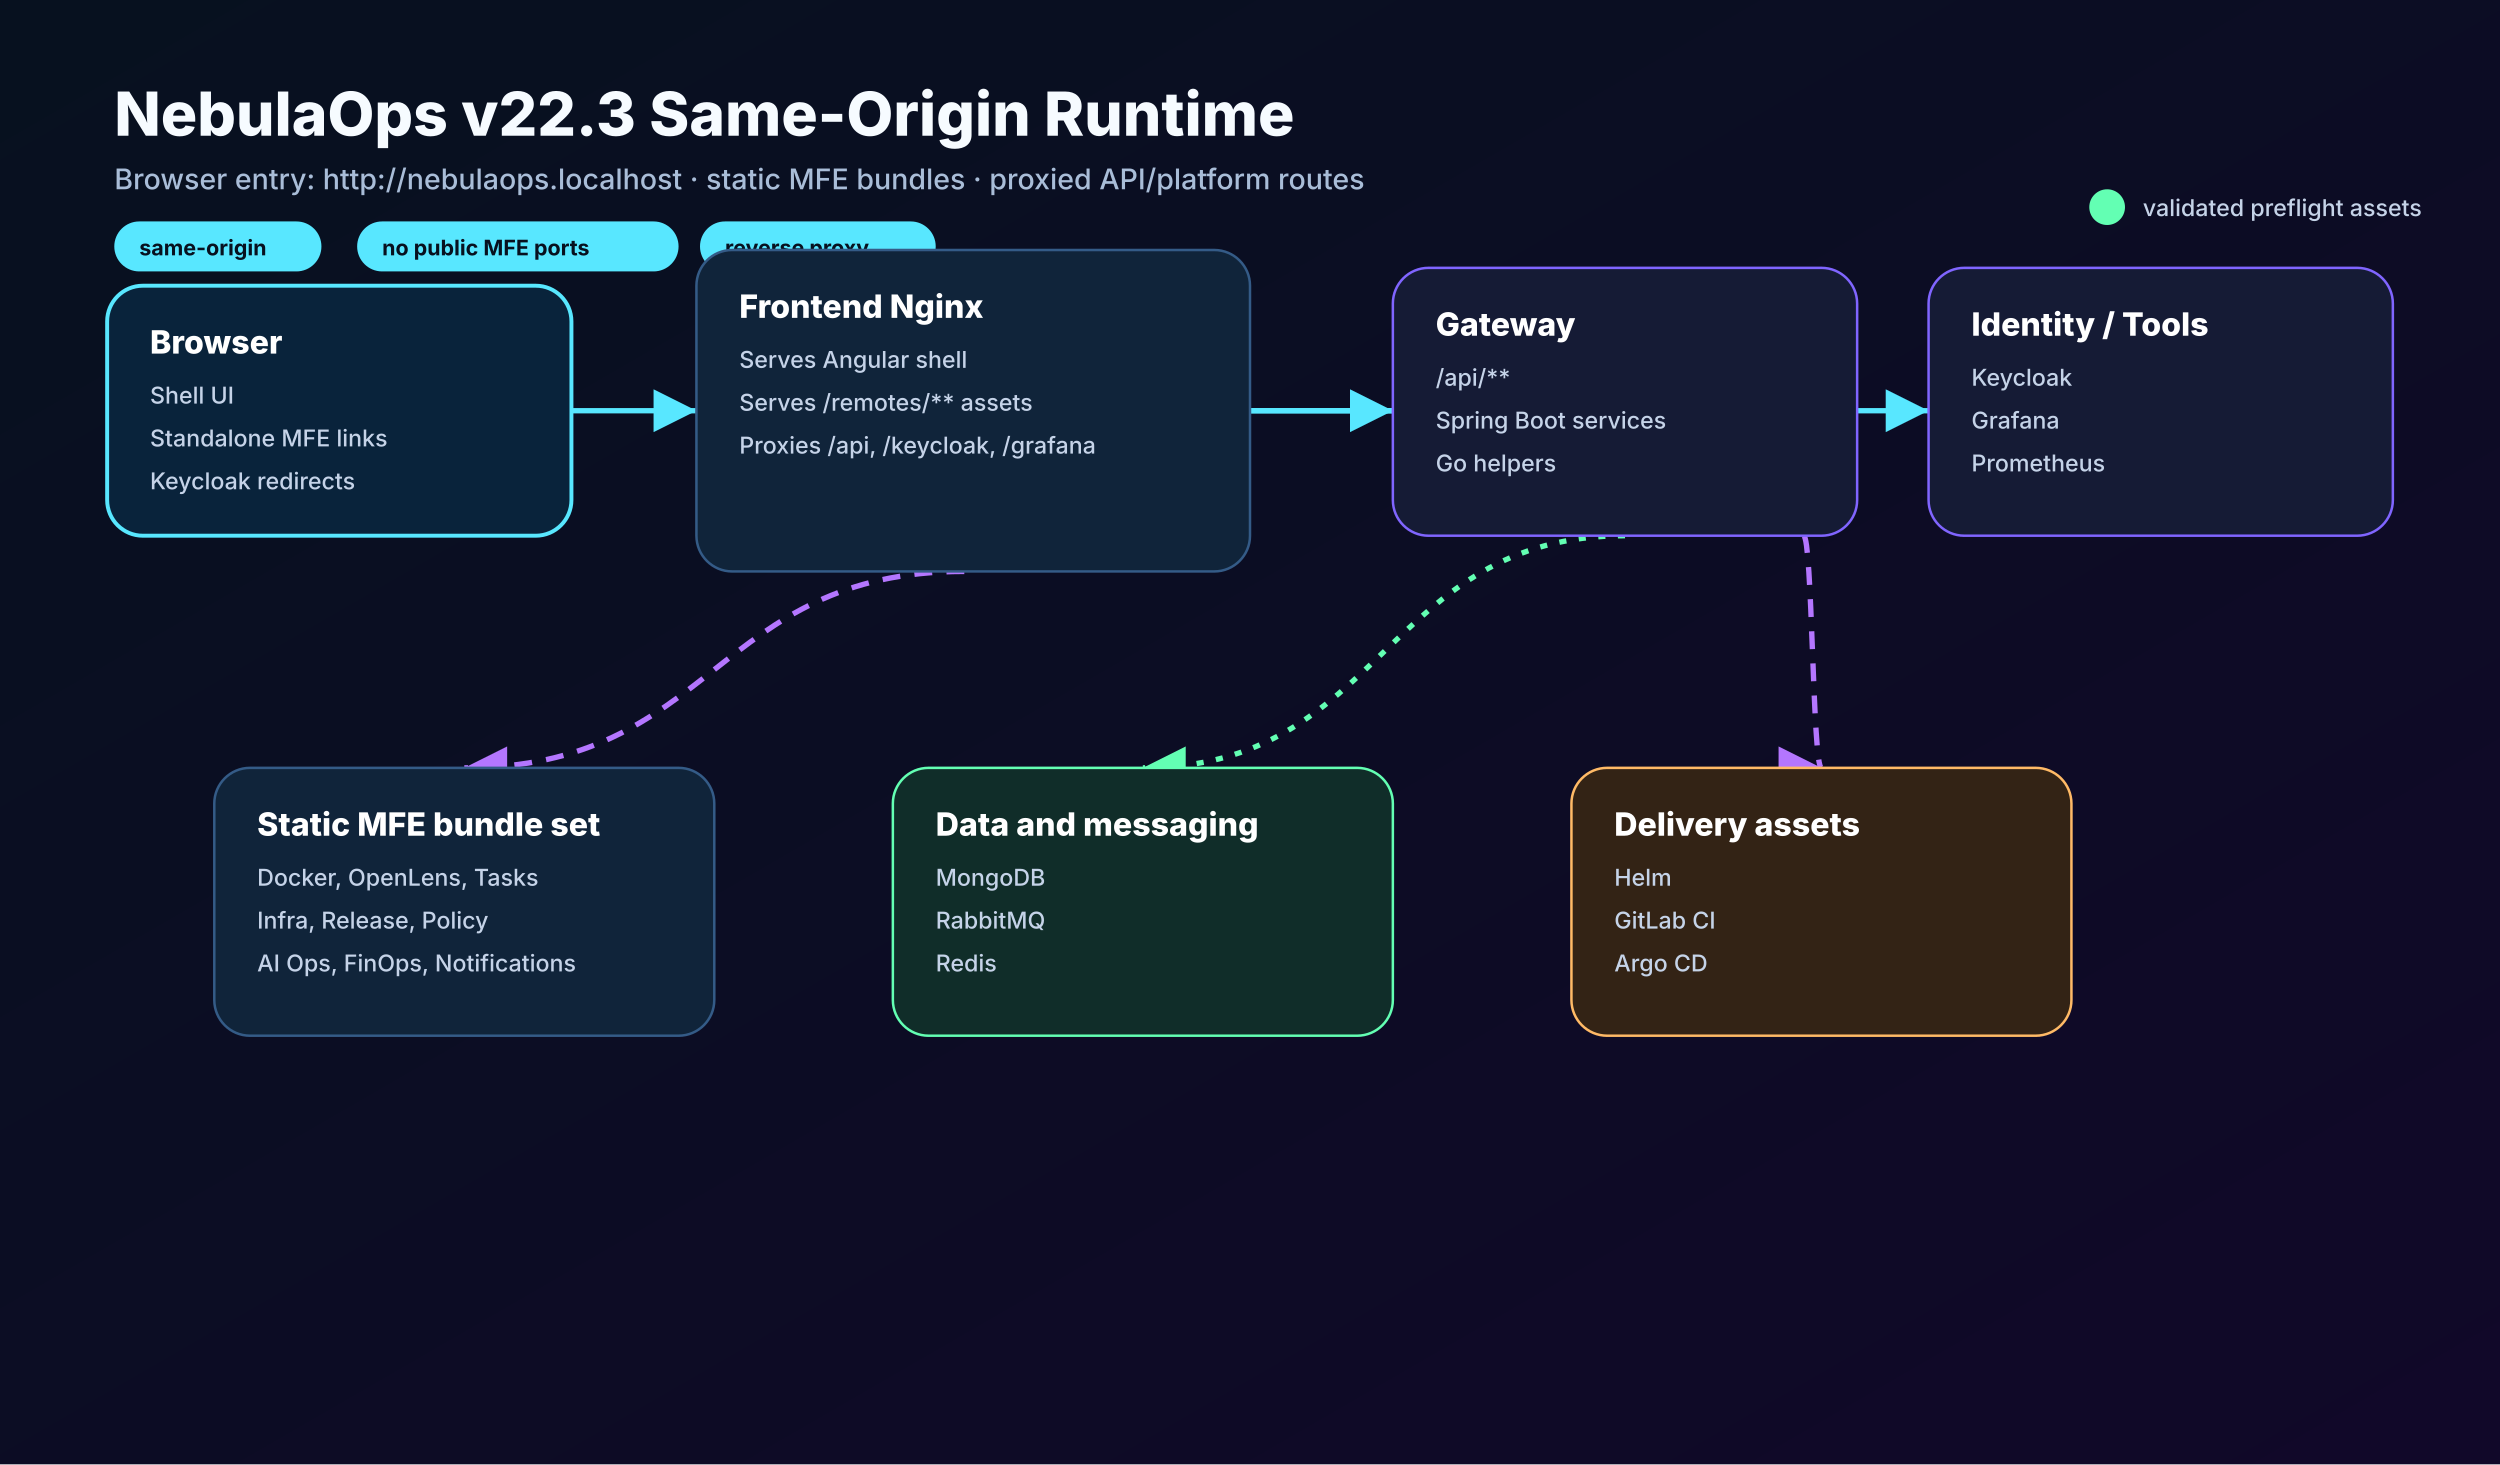
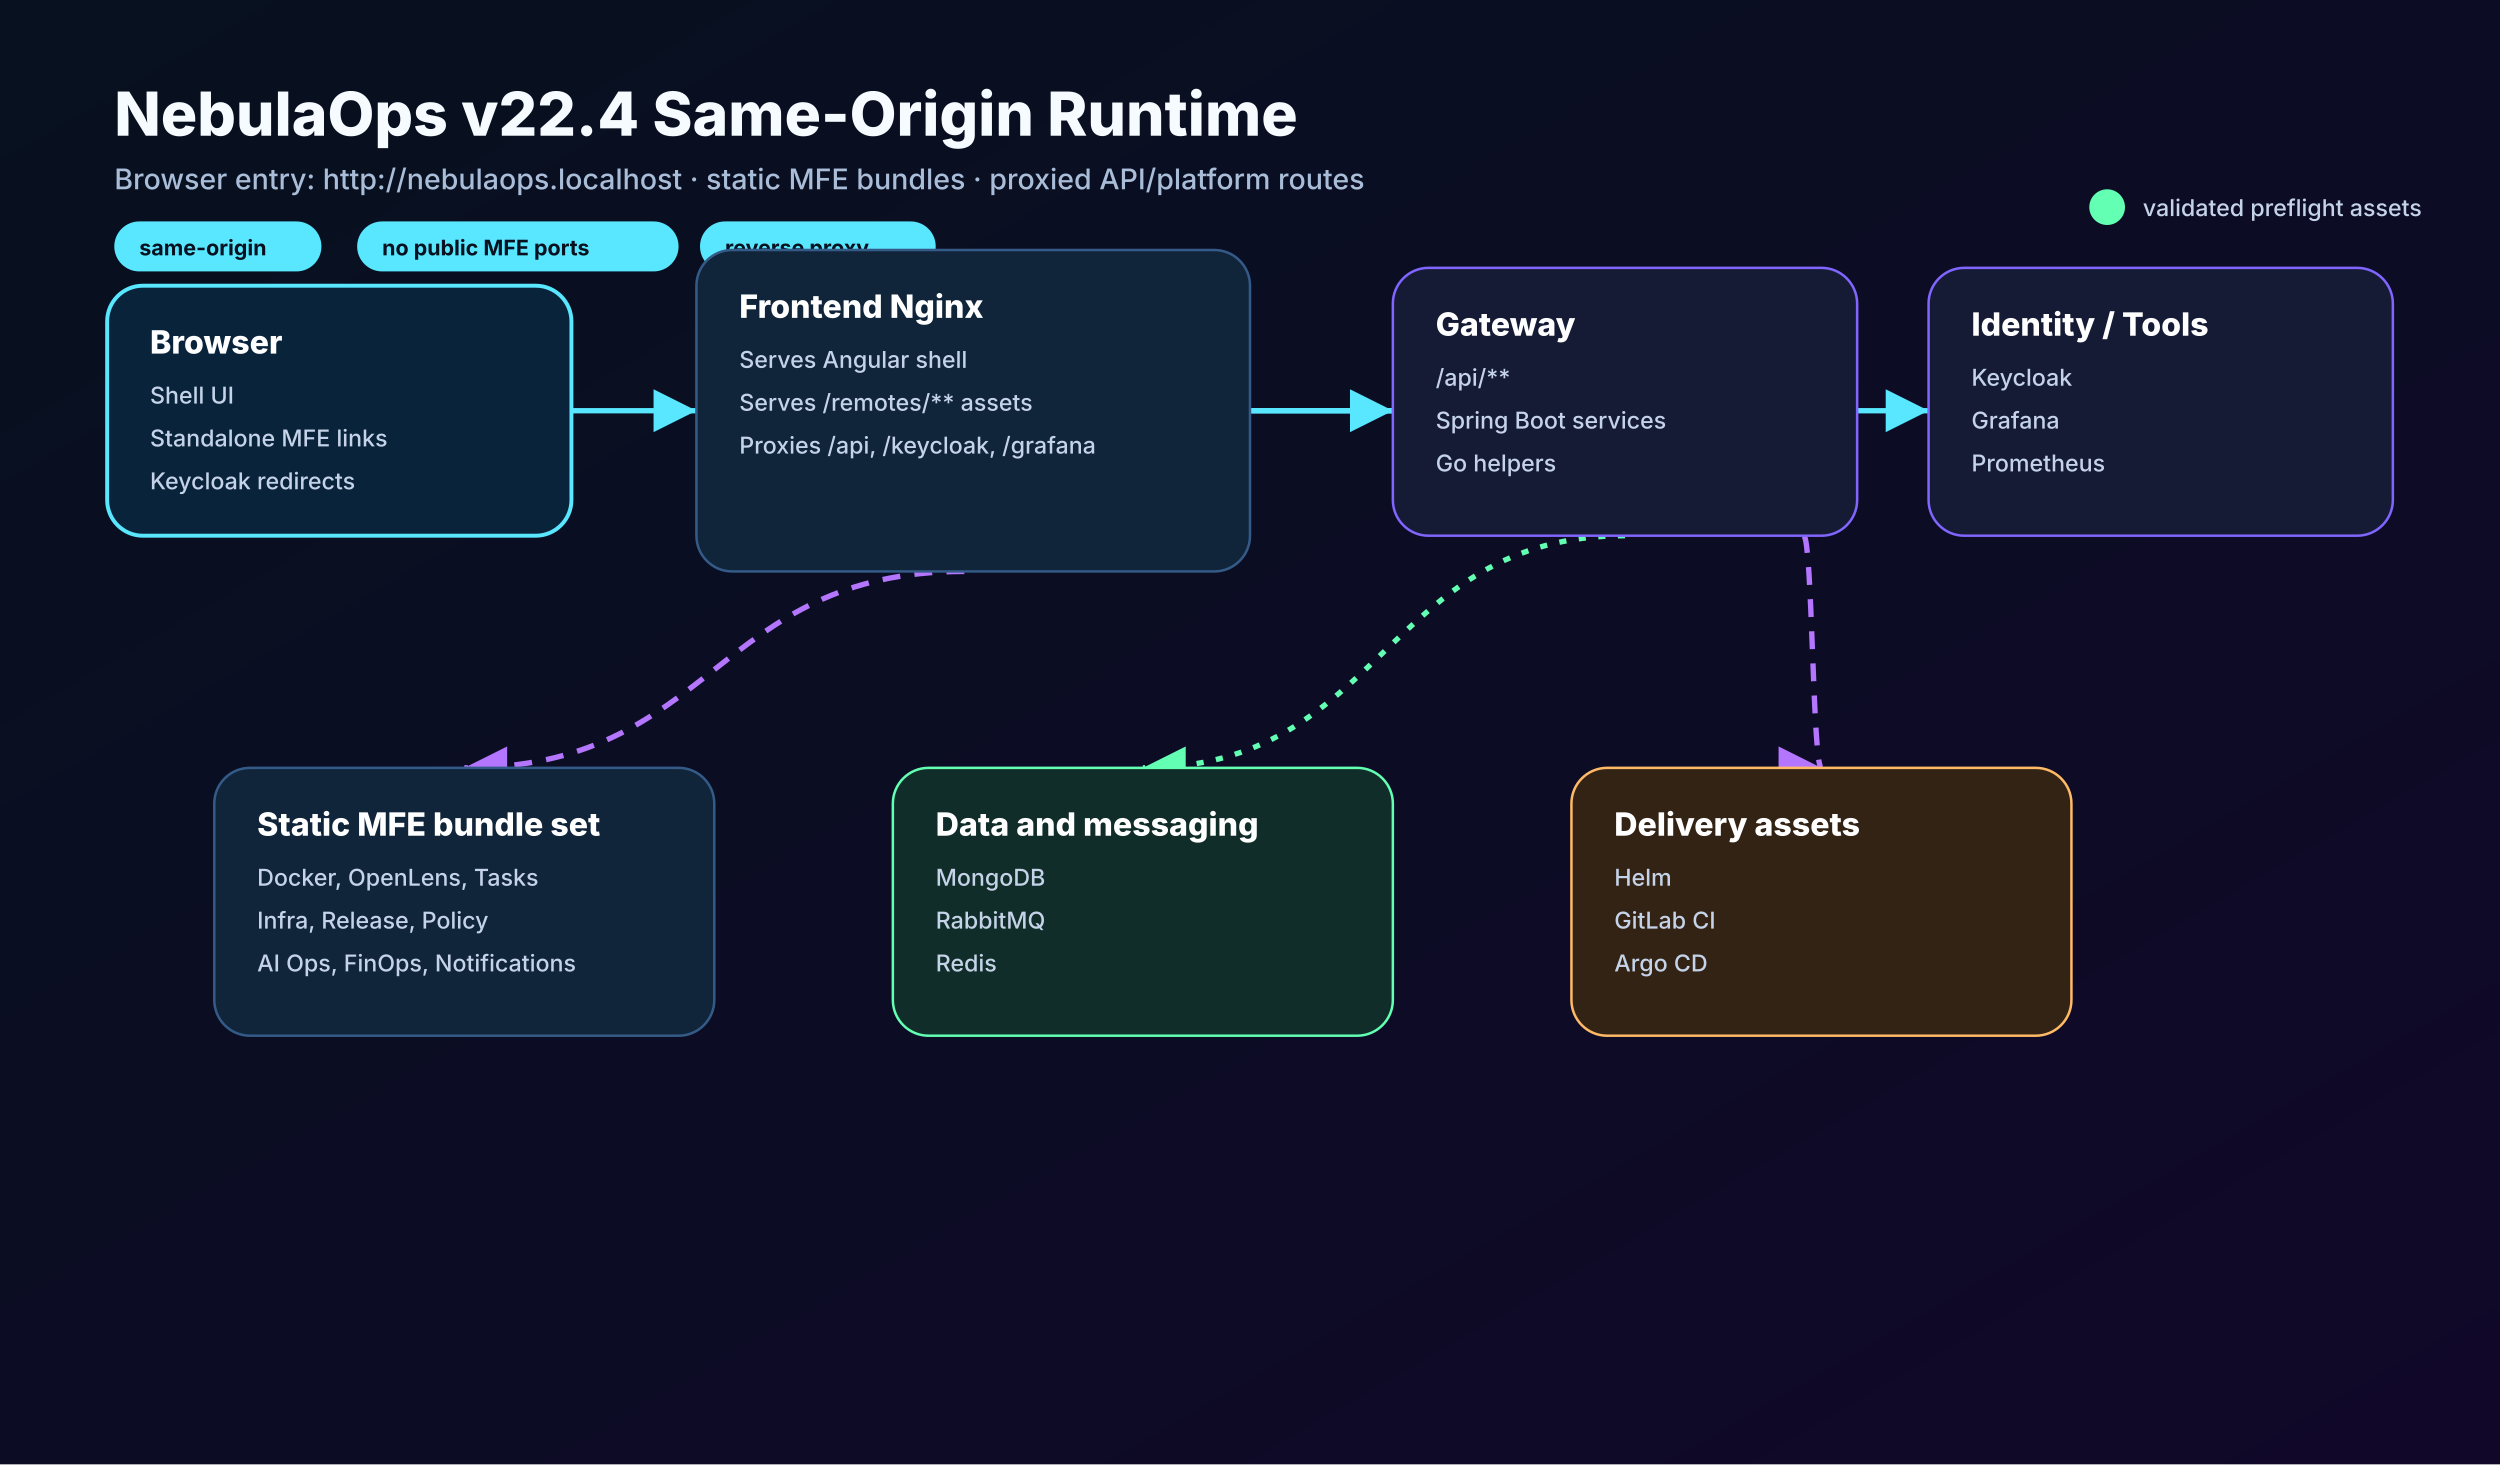
- <svg xmlns="http://www.w3.org/2000/svg" viewBox="0 0 1400 820" role="img" aria-label="NebulaOps v22.3 Same-Origin Runtime">
+ <svg xmlns="http://www.w3.org/2000/svg" viewBox="0 0 1400 820" role="img" aria-label="NebulaOps v22.4 Same-Origin Runtime">
  <defs>
    <linearGradient id="bg" x1="0" y1="0" x2="1" y2="1">
      <stop offset="0" stop-color="#07111f" />
      <stop offset="1" stop-color="#110829" />
    </linearGradient>
    <marker id="arrow" markerWidth="12" markerHeight="12" refX="10" refY="6" orient="auto">
      <path d="M2,2 L10,6 L2,10 Z" fill="#58e7ff" />
    </marker>
    <marker id="arrow2" markerWidth="12" markerHeight="12" refX="10" refY="6" orient="auto">
      <path d="M2,2 L10,6 L2,10 Z" fill="#b476ff" />
    </marker>
    <marker id="arrow3" markerWidth="12" markerHeight="12" refX="10" refY="6" orient="auto">
      <path d="M2,2 L10,6 L2,10 Z" fill="#63ffb3" />
    </marker>
    <style>
.title{font:800 34px Inter,Segoe UI,Arial;fill:#f6fbff}.sub{font:500 16px Inter,Segoe UI,Arial;fill:#a9bdd8}.label{font:800 18px Inter,Segoe UI,Arial;fill:#ffffff}.small{font:500 13px Inter,Segoe UI,Arial;fill:#c5d3e8}.chip{font:700 12px Inter,Segoe UI,Arial;fill:#07111f}.panel{fill:#10243a;stroke:#345b87;stroke-width:1.4}.core{fill:#09233b;stroke:#58e7ff;stroke-width:2.2}.soft{fill:#151b35;stroke:#8065ff;stroke-width:1.4}.data{fill:#102d29;stroke:#63ffb3;stroke-width:1.4}.warn{fill:#332315;stroke:#ffba66;stroke-width:1.4}.flow{fill:none;stroke:#58e7ff;stroke-width:3;marker-end:url(#arrow)}.dash{fill:none;stroke:#b476ff;stroke-width:3;stroke-dasharray:10 8;marker-end:url(#arrow2)}.metric{fill:none;stroke:#63ffb3;stroke-width:3;stroke-dasharray:4 7;marker-end:url(#arrow3)}.pulse{animation:pulse 2.8s ease-in-out infinite}@keyframes pulse{0%,100%{opacity:.6}50%{opacity:1}}
</style>
  </defs>
  <rect width="1400" height="820" fill="url(#bg)" />
-   <text x="64" y="76" class="title">NebulaOps v22.3 Same-Origin Runtime</text>
+   <text x="64" y="76" class="title">NebulaOps v22.4 Same-Origin Runtime</text>
  <text x="64" y="106" class="sub">Browser entry: http://nebulaops.localhost · static MFE bundles · proxied API/platform routes</text>
  <rect x="64" y="124" width="116" height="28" rx="14" fill="#58e7ff" />
  <text x="78" y="143" class="chip">same-origin</text>
  <rect x="200" y="124" width="180" height="28" rx="14" fill="#58e7ff" />
  <text x="214" y="143" class="chip">no public MFE ports</text>
  <rect x="392" y="124" width="132" height="28" rx="14" fill="#58e7ff" />
  <text x="406" y="143" class="chip">reverse proxy</text>
  <path d="M320 230 C 355 230, 355 230, 390 230" class="flow" />
  <path d="M700 230 C 740 230, 740 230, 780 230" class="flow" />
  <path d="M700 230 C 890 230, 890 230, 1080 230" class="flow" />
  <path d="M540 320 C 400 320, 400 430, 260 430" class="dash" />
  <path d="M910 300 C 775 300, 775 430, 640 430" class="metric" />
  <path d="M1010 300 C 1015 300, 1015 430, 1020 430" class="dash" />
  <rect x="60" y="160" width="260" height="140" rx="20" class="core" />
  <text x="84" y="198" class="label">Browser</text>
  <text x="84" y="226" class="small">Shell UI</text>
  <text x="84" y="250" class="small">Standalone MFE links</text>
  <text x="84" y="274" class="small">Keycloak redirects</text>
  <rect x="390" y="140" width="310" height="180" rx="20" class="panel" />
  <text x="414" y="178" class="label">Frontend Nginx</text>
  <text x="414" y="206" class="small">Serves Angular shell</text>
  <text x="414" y="230" class="small">Serves /remotes/** assets</text>
  <text x="414" y="254" class="small">Proxies /api, /keycloak, /grafana</text>
  <rect x="780" y="150" width="260" height="150" rx="20" class="soft" />
  <text x="804" y="188" class="label">Gateway</text>
  <text x="804" y="216" class="small">/api/**</text>
  <text x="804" y="240" class="small">Spring Boot services</text>
  <text x="804" y="264" class="small">Go helpers</text>
  <rect x="1080" y="150" width="260" height="150" rx="20" class="soft" />
  <text x="1104" y="188" class="label">Identity / Tools</text>
  <text x="1104" y="216" class="small">Keycloak</text>
  <text x="1104" y="240" class="small">Grafana</text>
  <text x="1104" y="264" class="small">Prometheus</text>
  <rect x="120" y="430" width="280" height="150" rx="20" class="panel" />
  <text x="144" y="468" class="label">Static MFE bundle set</text>
  <text x="144" y="496" class="small">Docker, OpenLens, Tasks</text>
  <text x="144" y="520" class="small">Infra, Release, Policy</text>
  <text x="144" y="544" class="small">AI Ops, FinOps, Notifications</text>
  <rect x="500" y="430" width="280" height="150" rx="20" class="data" />
  <text x="524" y="468" class="label">Data and messaging</text>
  <text x="524" y="496" class="small">MongoDB</text>
  <text x="524" y="520" class="small">RabbitMQ</text>
  <text x="524" y="544" class="small">Redis</text>
  <rect x="880" y="430" width="280" height="150" rx="20" class="warn" />
  <text x="904" y="468" class="label">Delivery assets</text>
  <text x="904" y="496" class="small">Helm</text>
  <text x="904" y="520" class="small">GitLab CI</text>
  <text x="904" y="544" class="small">Argo CD</text>
  <circle cx="1180" cy="116" r="10" fill="#63ffb3" class="pulse" />
  <text x="1200" y="121" class="small">validated preflight assets</text>
</svg>
